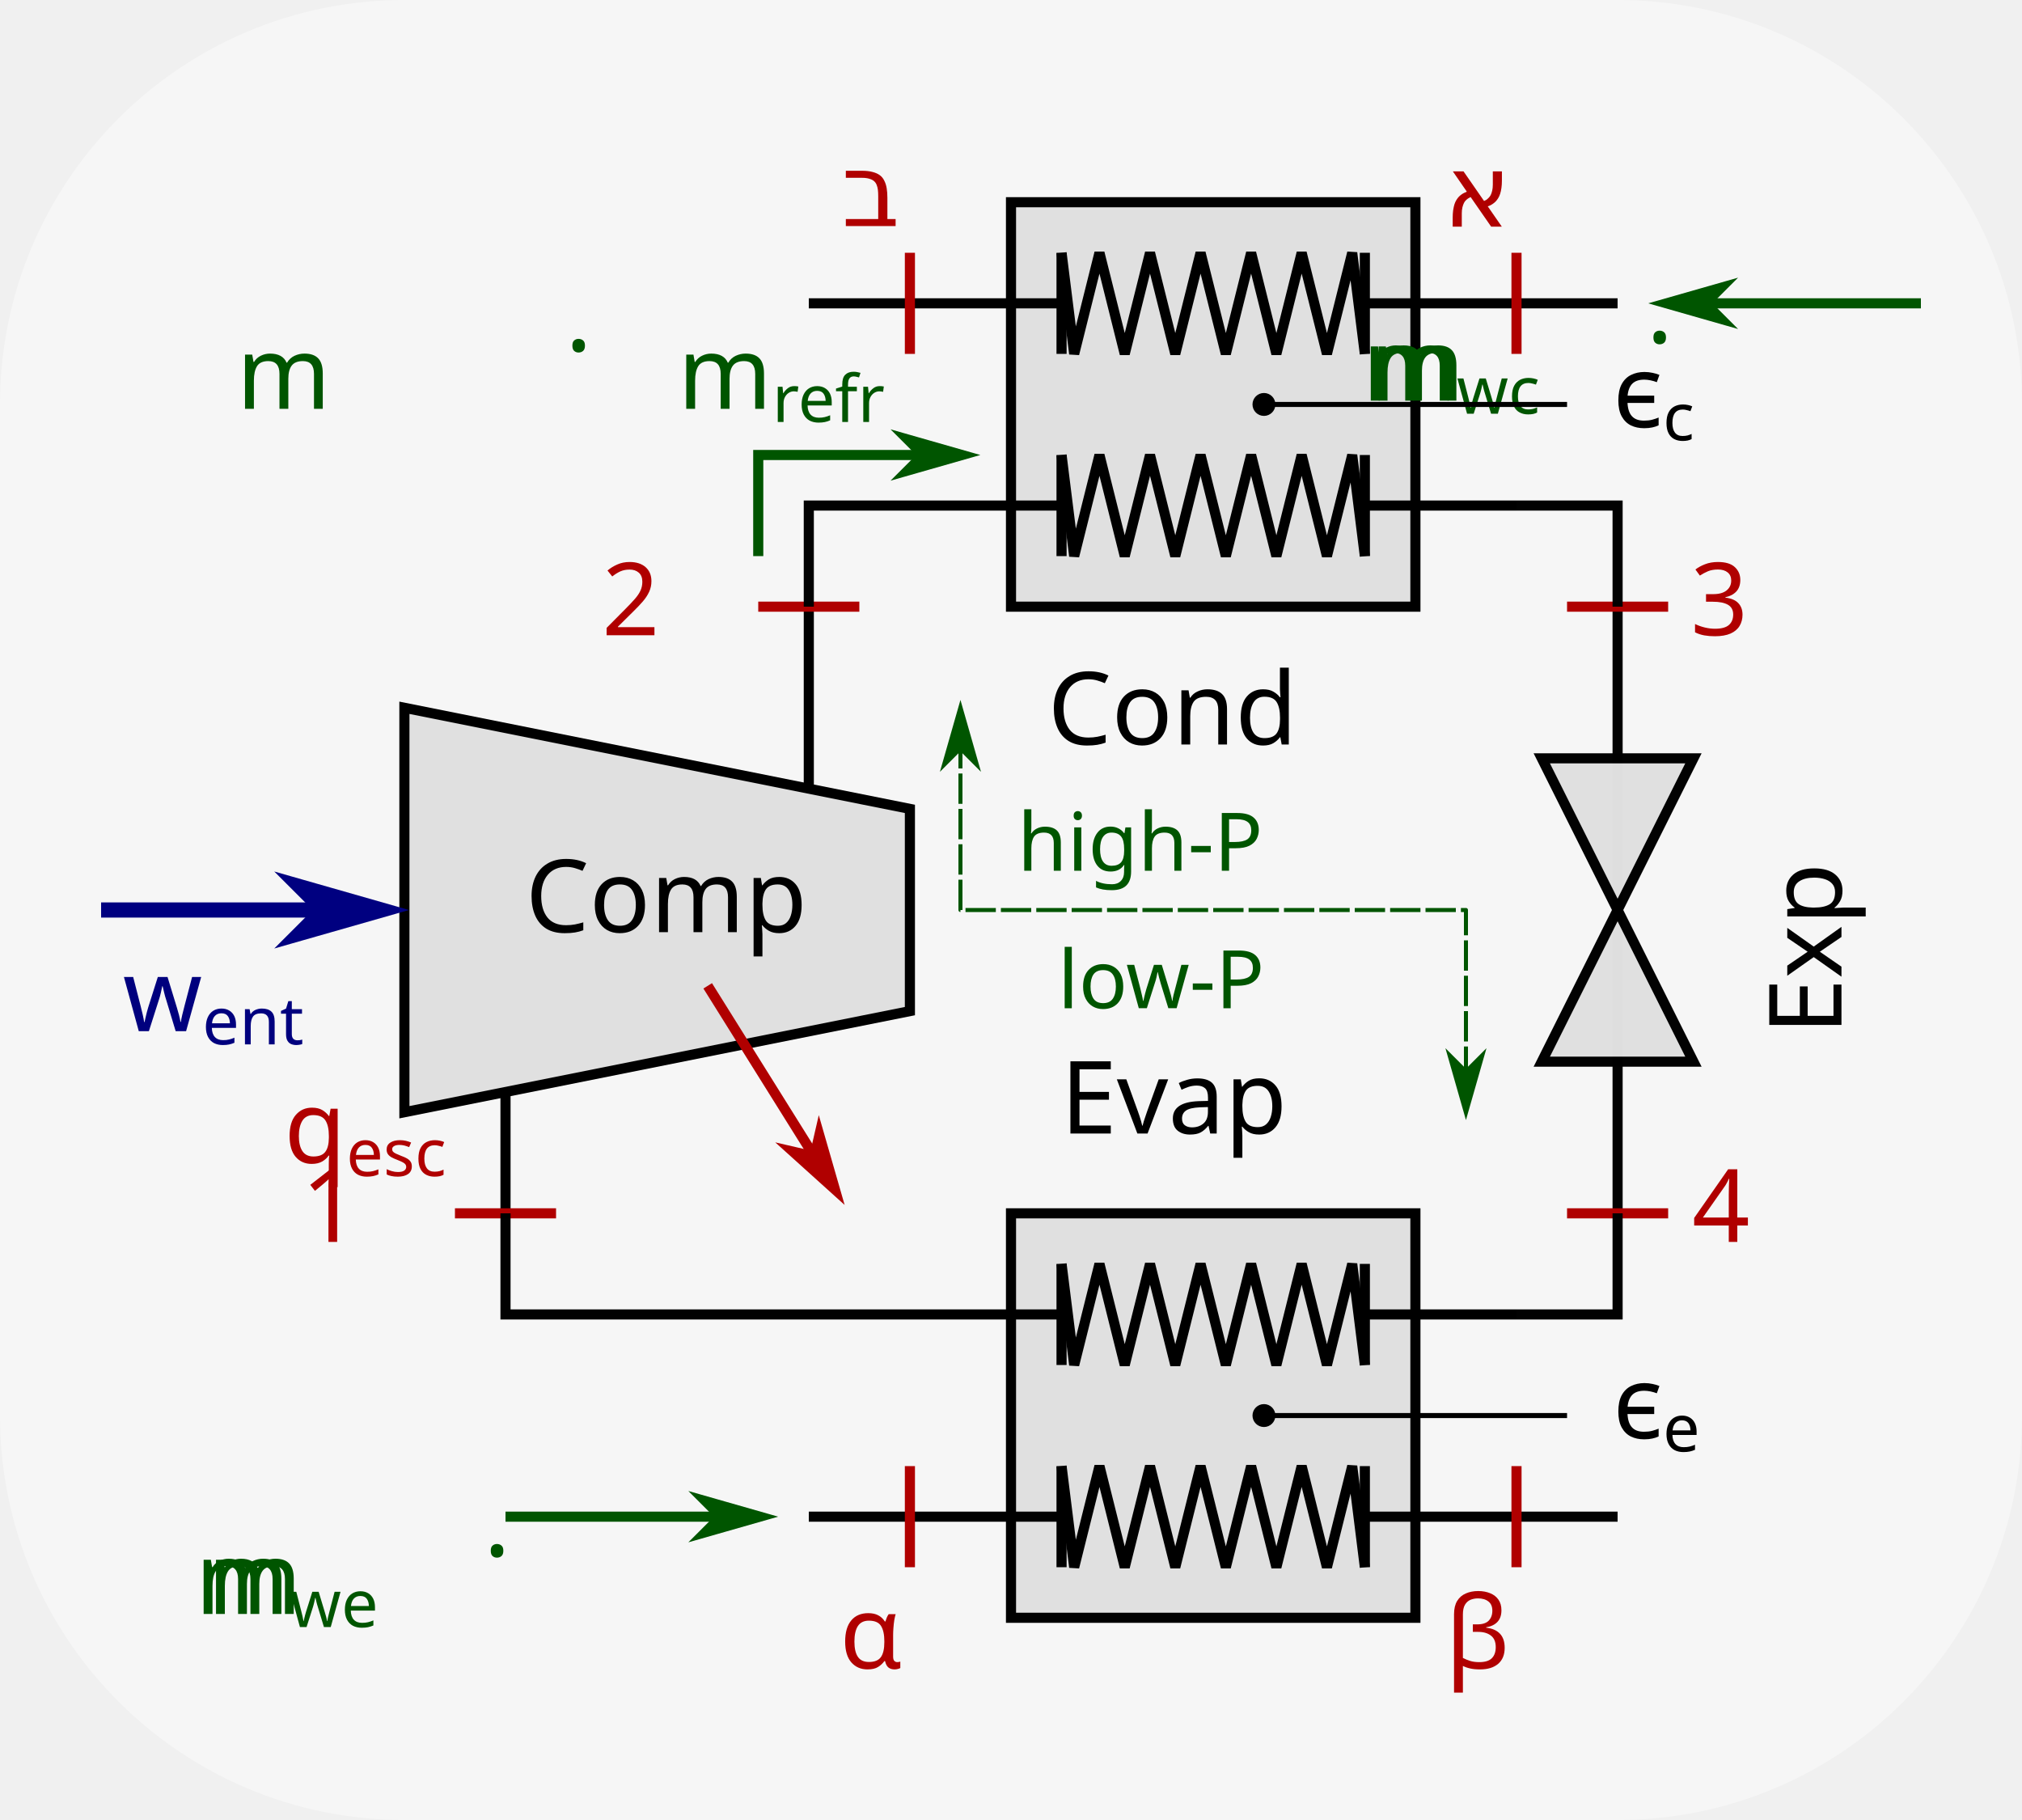
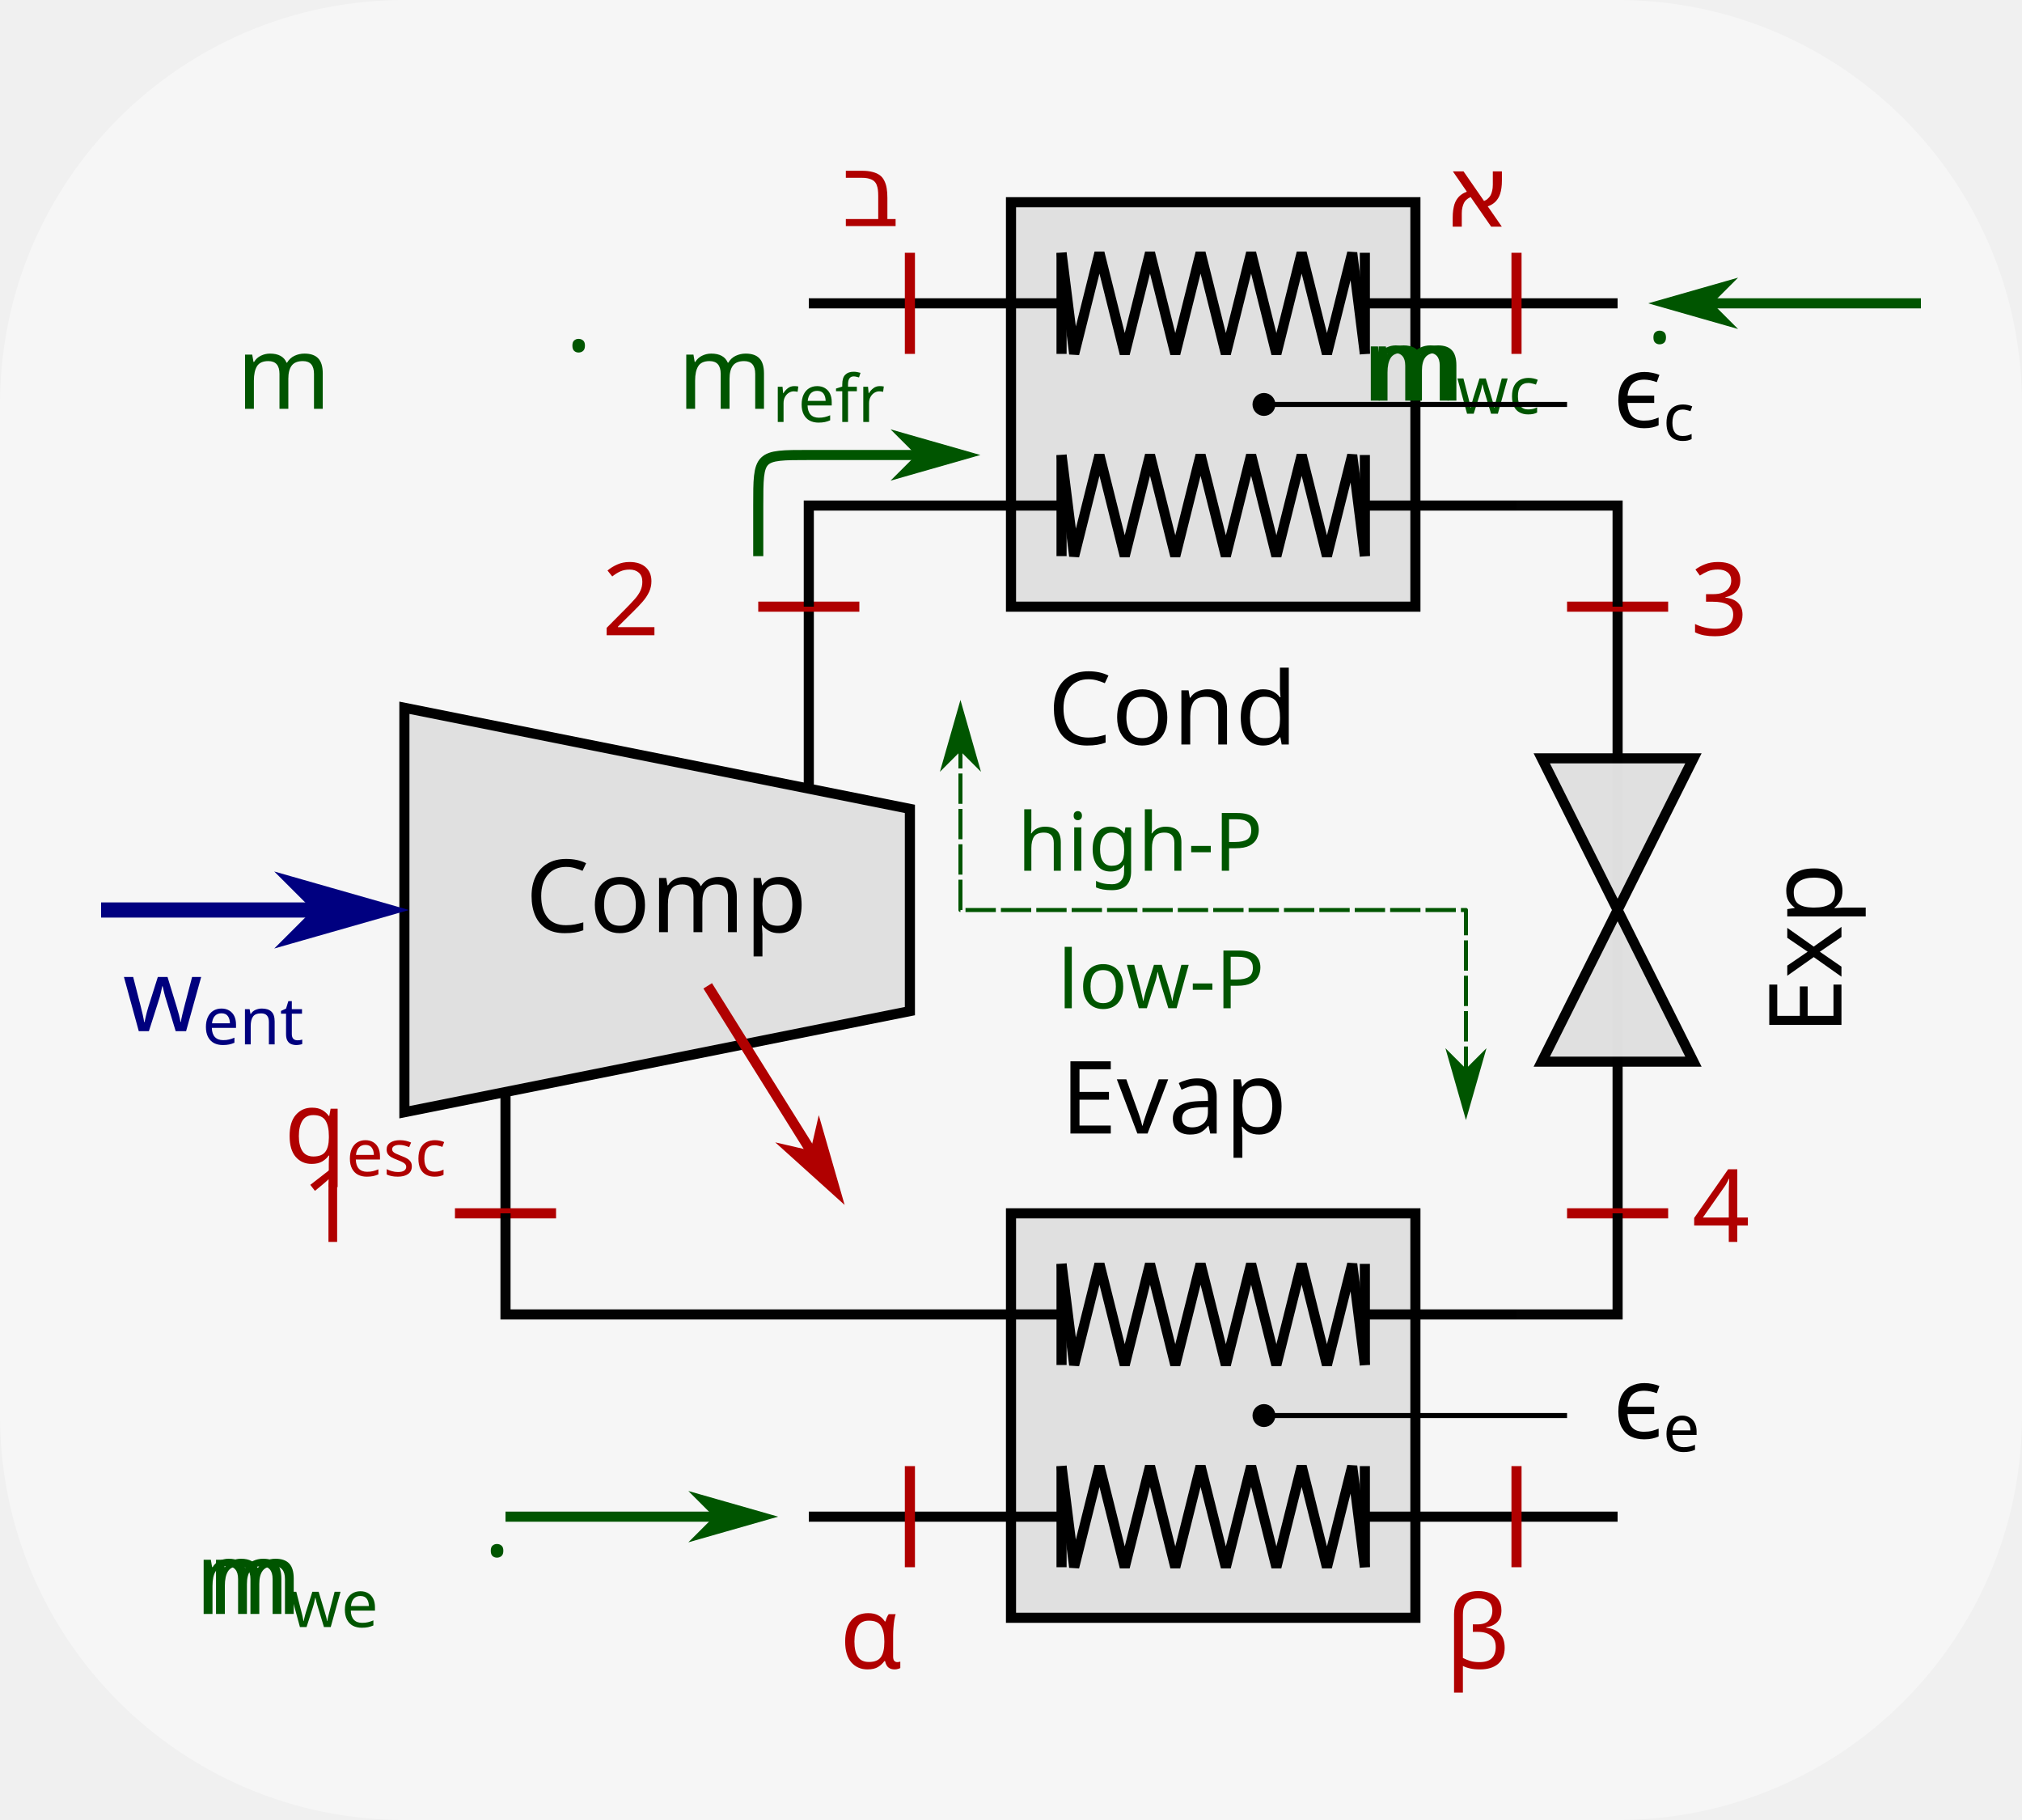
<svg xmlns="http://www.w3.org/2000/svg" width="400" height="360" viewBox="0 0 400 360" version="1.1" id="svg1097">
  <defs id="defs1091">
    <marker style="overflow:visible" id="marker1566" refX="0.0" refY="0.0" orient="auto">
      <path transform="scale(0.4) translate(7.4, 1)" style="fill-rule:evenodd;stroke:#000000;stroke-width:1pt;stroke-opacity:1;fill:#000000;fill-opacity:1" d="M -2.5,-1.0 C -2.5,1.76 -4.74,4.0 -7.5,4.0 C -10.26,4.0 -12.5,1.76 -12.5,-1.0 C -12.5,-3.76 -10.26,-6.0 -7.5,-6.0 C -4.74,-6.0 -2.5,-3.76 -2.5,-1.0 z " id="path1564" />
    </marker>
    <marker style="overflow:visible" id="DotM" refX="0.0" refY="0.0" orient="auto">
      <path transform="scale(0.4) translate(7.4, 1)" style="fill-rule:evenodd;stroke:#000000;stroke-width:1pt;stroke-opacity:1;fill:#000000;fill-opacity:1" d="M -2.5,-1.0 C -2.5,1.76 -4.74,4.0 -7.5,4.0 C -10.26,4.0 -12.5,1.76 -12.5,-1.0 C -12.5,-3.76 -10.26,-6.0 -7.5,-6.0 C -4.74,-6.0 -2.5,-3.76 -2.5,-1.0 z " id="path1264" />
    </marker>
    <marker orient="auto" refY="0" refX="0" id="Arrow1Mend4-8" style="overflow:visible">
      <path id="path6032-34" d="M 0,0 5,-5 -12.5,0 5,5 Z" style="fill:#b00000;fill-rule:evenodd;stroke:#b00000;stroke-width:1pt" transform="matrix(-0.4,0,0,-0.4,-4,0)" />
    </marker>
    <marker orient="auto" refY="0" refX="0" id="Arrow1MendG-2" style="overflow:visible">
      <path id="path5557-2" d="M 0,0 5,-5 -12.5,0 5,5 Z" style="fill:#000080;fill-rule:evenodd;stroke:#000080;stroke-width:1pt" transform="matrix(-0.4,0,0,-0.4,-4,0)" />
    </marker>
    <marker style="overflow:visible" id="marker28674-3-2" refX="0" refY="0" orient="auto">
      <path transform="matrix(-0.4,0,0,-0.4,-4,0)" style="fill:#b00000;fill-opacity:1;fill-rule:evenodd;stroke:#b00000;stroke-width:1pt;stroke-opacity:1" d="M 0,0 5,-5 -12.5,0 5,5 Z" id="path28672-6-2" />
    </marker>
    <marker style="overflow:visible" id="marker28674-3-0" refX="0" refY="0" orient="auto">
      <path transform="matrix(-0.4,0,0,-0.4,-4,0)" style="fill:#b00000;fill-opacity:1;fill-rule:evenodd;stroke:#b00000;stroke-width:1pt;stroke-opacity:1" d="M 0,0 5,-5 -12.5,0 5,5 Z" id="path28672-6-5" />
    </marker>
    <marker orient="auto" refY="0" refX="0" id="Arrow1Mend4-8-9" style="overflow:visible">
      <path id="path6032-34-2" d="M 0,0 5,-5 -12.5,0 5,5 Z" style="fill:#b00000;fill-rule:evenodd;stroke:#b00000;stroke-width:1pt" transform="matrix(-0.4,0,0,-0.4,-4,0)" />
    </marker>
    <marker orient="auto" refY="0" refX="0" id="Arrow1Mend-0" style="overflow:visible">
      <path id="path16774-8" d="M 0,0 5,-5 -12.5,0 5,5 Z" style="fill:#005500;fill-opacity:1;fill-rule:evenodd;stroke:#005500;stroke-width:1pt;stroke-opacity:1" transform="matrix(-0.4,0,0,-0.4,-4,0)" />
    </marker>
    <marker orient="auto" refY="0" refX="0" id="Arrow1Mend-0-3" style="overflow:visible">
      <path id="path16774-8-5" d="M 0,0 5,-5 -12.5,0 5,5 Z" style="fill:#005500;fill-opacity:1;fill-rule:evenodd;stroke:#005500;stroke-width:1pt;stroke-opacity:1" transform="matrix(-0.4,0,0,-0.4,-4,0)" />
    </marker>
    <marker style="overflow:visible" id="Arrow1Lstart" refX="0" refY="0" orient="auto">
      <path transform="matrix(0.8,0,0,0.8,10,0)" style="fill:#005500;fill-opacity:1;fill-rule:evenodd;stroke:#005500;stroke-width:1pt;stroke-opacity:1" d="M 0,0 5,-5 -12.5,0 5,5 Z" id="path927" />
    </marker>
    <marker style="overflow:visible" id="Arrow1Lend" refX="0" refY="0" orient="auto">
      <path transform="matrix(-0.8,0,0,-0.8,-10,0)" style="fill:#005500;fill-opacity:1;fill-rule:evenodd;stroke:#005500;stroke-width:1pt;stroke-opacity:1" d="M 0,0 5,-5 -12.5,0 5,5 Z" id="path930" />
    </marker>
    <marker orient="auto" refY="0" refX="0" id="marker9833" style="overflow:visible">
      <path id="path9831" d="M 0,0 5,-5 -12.5,0 5,5 Z" style="fill:#005500;fill-opacity:1;fill-rule:evenodd;stroke:#005500;stroke-width:1pt;stroke-opacity:1" transform="matrix(-0.4,0,0,-0.4,-4,0)" />
    </marker>
  </defs>
  <g id="layer2">
    <rect style="fill:#ffffff;fill-opacity:0.4;stroke:none;stroke-width:0.533;stop-color:#000000" id="rect996" width="400" height="360" x="0" y="0" ry="80" />
  </g>
  <g id="layer1" transform="translate(0,-378.25)">
    <path id="path15573-4" d="m 100,558.25 v 60" style="color:#000000;display:inline;overflow:visible;visibility:visible;fill:#e0e0e0;fill-opacity:1;fill-rule:nonzero;stroke:#000000;stroke-width:2;stroke-linecap:butt;stroke-linejoin:miter;stroke-miterlimit:4;stroke-dasharray:none;stroke-dashoffset:0;stroke-opacity:1;marker:none;enable-background:accumulate" />
    <path id="path15575-5" d="M 160,558.25 V 498.25" style="color:#000000;display:inline;overflow:visible;visibility:visible;fill:#e0e0e0;fill-opacity:1;fill-rule:nonzero;stroke:#000000;stroke-width:2;stroke-linecap:butt;stroke-linejoin:miter;stroke-miterlimit:4;stroke-dasharray:none;stroke-dashoffset:0;stroke-opacity:1;marker:none;enable-background:accumulate" />
    <path id="path15571-17" d="m 180,578.25 -100,20 v -80 l 100,20 z" style="color:#000000;display:inline;overflow:visible;visibility:visible;fill:#e0e0e0;fill-opacity:1;fill-rule:nonzero;stroke:#000000;stroke-width:2;stroke-linecap:butt;stroke-linejoin:miter;stroke-miterlimit:4;stroke-dasharray:none;stroke-dashoffset:0;stroke-opacity:1;marker:none;enable-background:accumulate" />
    <path id="path15577-5" d="M 20,558.25 H 75" style="color:#000000;display:inline;overflow:visible;visibility:visible;fill:#e0e0e0;fill-opacity:1;fill-rule:nonzero;stroke:#000080;stroke-width:3;stroke-linecap:butt;stroke-linejoin:miter;stroke-miterlimit:4;stroke-dasharray:none;stroke-dashoffset:0;stroke-opacity:1;marker:none;marker-end:url(#Arrow1MendG-2);enable-background:accumulate" />
    <text xml:space="preserve" x="30.19" y="584.117" id="text15583-7" style="line-height:0%;display:inline;fill:#00007e;fill-opacity:1;stroke:none" transform="translate(-5.89343,-1.882466)">
      <tspan id="tspan15581-1" x="30.19" y="584.117" style="font-style:normal;font-variant:normal;font-weight:normal;font-stretch:normal;font-size:20px;line-height:1.25;font-family:'SBL Greek';-inkscape-font-specification:'SBL Greek';fill:#00007e;fill-opacity:1;stroke:none">w<tspan style="font-size:65.001%;baseline-shift:sub;fill:#00007e;fill-opacity:1;stroke:none" id="tspan15579-6">ent</tspan>
      </tspan>
    </text>
    <text xml:space="preserve" style="font-style:normal;font-variant:normal;font-weight:normal;font-stretch:normal;line-height:0%;font-family:'SBL Greek';-inkscape-font-specification:'SBL Greek';text-align:start;letter-spacing:0px;word-spacing:0px;text-anchor:start;display:inline;fill:#000000;fill-opacity:1;stroke:none" x="103.936" y="562.635" id="text15589-9">
      <tspan id="tspan15587-8" x="103.936" y="562.635" style="font-size:20px;line-height:1.25">Comp</tspan>
    </text>
    <path id="path15601-7" d="M 170,498.25 H 150" style="color:#000000;display:inline;overflow:visible;visibility:visible;fill:#e0e0e0;fill-opacity:1;fill-rule:nonzero;stroke:#b00000;stroke-width:2;stroke-linecap:butt;stroke-linejoin:miter;stroke-miterlimit:4;stroke-dasharray:none;stroke-dashoffset:0;stroke-opacity:1;marker:none;enable-background:accumulate" />
    <text id="text15605-9" y="503.899" x="146.094" style="font-style:normal;font-variant:normal;font-weight:normal;font-stretch:normal;line-height:0%;font-family:'SBL Greek';-inkscape-font-specification:'SBL Greek';text-align:end;letter-spacing:0px;word-spacing:0px;text-anchor:end;display:inline;fill:#b00000;fill-opacity:1;stroke:none" xml:space="preserve">
      <tspan style="font-size:20px;line-height:1.25" y="503.899" x="146.094" id="tspan15603-86">2</tspan>
    </text>
    <path id="path15609-0-8" d="M 110,618.25 H 90" style="color:#000000;display:inline;overflow:visible;visibility:visible;fill:#e0e0e0;fill-opacity:1;fill-rule:nonzero;stroke:#b00000;stroke-width:2;stroke-linecap:butt;stroke-linejoin:miter;stroke-miterlimit:4;stroke-dasharray:none;stroke-dashoffset:0;stroke-opacity:1;marker:none;enable-background:accumulate" />
    <text id="text15613-3-4" y="623.899" x="86.641" style="font-style:normal;font-variant:normal;font-weight:normal;font-stretch:normal;line-height:0%;font-family:'SBL Greek';-inkscape-font-specification:'SBL Greek';text-align:end;letter-spacing:0px;word-spacing:0px;text-anchor:end;display:inline;fill:#b00000;fill-opacity:1;stroke:none" xml:space="preserve">
      <tspan style="font-size:20px;line-height:1.25" y="623.899" x="86.641" id="tspan15611-7-8">1</tspan>
    </text>
    <path id="path7101" d="m 320,618.25 v -120" style="color:#000000;display:inline;overflow:visible;visibility:visible;opacity:0.99;fill:#e0e0e0;fill-opacity:1;fill-rule:nonzero;stroke:#000000;stroke-width:2;stroke-linecap:butt;stroke-linejoin:miter;stroke-miterlimit:4;stroke-dasharray:none;stroke-dashoffset:0;stroke-opacity:1;marker:none;enable-background:accumulate" />
    <path id="path7105" d="m 335,588.25 -30,-60 h 30 l -30,60 z" style="color:#000000;display:inline;overflow:visible;visibility:visible;opacity:0.99;fill:#e0e0e0;fill-opacity:1;fill-rule:nonzero;stroke:#000000;stroke-width:2;stroke-linecap:butt;stroke-linejoin:miter;stroke-miterlimit:4;stroke-dasharray:none;stroke-dashoffset:0;stroke-opacity:1;marker:none;enable-background:accumulate" />
    <text xml:space="preserve" style="font-style:normal;font-variant:normal;font-weight:normal;font-stretch:normal;line-height:0%;font-family:'SBL Greek';-inkscape-font-specification:'SBL Greek';text-align:center;letter-spacing:0px;word-spacing:0px;text-anchor:middle;display:inline;opacity:0.99;fill:#000000;fill-opacity:1;stroke:none" x="-558.121" y="364.287" id="text7099-9" transform="rotate(-90)">
      <tspan x="-558.121" y="364.287" id="tspan7097-8" style="font-size:20px;line-height:1.25">Exp</tspan>
    </text>
    <path id="path15601-0" d="m 330,498.25 h -20" style="color:#000000;display:inline;overflow:visible;visibility:visible;fill:#e0e0e0;fill-opacity:1;fill-rule:nonzero;stroke:#b00000;stroke-width:2;stroke-linecap:butt;stroke-linejoin:miter;stroke-miterlimit:4;stroke-dasharray:none;stroke-dashoffset:0;stroke-opacity:1;marker:none;enable-background:accumulate" />
    <text id="text15605-4" y="503.899" x="334.414" style="font-style:normal;font-variant:normal;font-weight:normal;font-stretch:normal;line-height:0%;font-family:'SBL Greek';-inkscape-font-specification:'SBL Greek';text-align:end;letter-spacing:0px;word-spacing:0px;text-anchor:end;display:inline;fill:#b00000;fill-opacity:1;stroke:none" xml:space="preserve">
      <tspan style="font-size:20px;line-height:1.25;text-align:start;text-anchor:start" y="503.899" x="334.414" id="tspan15603-0">3</tspan>
    </text>
    <path id="path15601-0-3" d="m 330,618.25 h -20" style="color:#000000;display:inline;overflow:visible;visibility:visible;fill:#e0e0e0;fill-opacity:1;fill-rule:nonzero;stroke:#b00000;stroke-width:2;stroke-linecap:butt;stroke-linejoin:miter;stroke-miterlimit:4;stroke-dasharray:none;stroke-dashoffset:0;stroke-opacity:1;marker:none;enable-background:accumulate" />
    <text id="text15605-4-6" y="623.899" x="334.727" style="font-style:normal;font-variant:normal;font-weight:normal;font-stretch:normal;line-height:0%;font-family:'SBL Greek';-inkscape-font-specification:'SBL Greek';text-align:end;letter-spacing:0px;word-spacing:0px;text-anchor:end;display:inline;fill:#b00000;fill-opacity:1;stroke:none" xml:space="preserve">
      <tspan style="font-size:20px;line-height:1.25;text-align:start;text-anchor:start" y="623.899" x="334.727" id="tspan15603-0-7">4</tspan>
    </text>
    <path style="opacity:0.99;vector-effect:none;fill:none;fill-opacity:1;stroke:#000000;stroke-width:2;stroke-linecap:butt;stroke-linejoin:miter;stroke-miterlimit:4;stroke-dasharray:none;stroke-dashoffset:0;stroke-opacity:1;marker:none" d="m 160,498.25 v -20 h 20" id="path4767" />
    <path style="opacity:0.99;vector-effect:none;fill:none;fill-opacity:1;stroke:#000000;stroke-width:2;stroke-linecap:butt;stroke-linejoin:miter;stroke-miterlimit:4;stroke-dasharray:none;stroke-dashoffset:0;stroke-opacity:1;marker:none" d="m 300,478.25 h 20 v 20" id="path4769" />
    <path style="opacity:0.99;vector-effect:none;fill:none;fill-opacity:1;stroke:#000000;stroke-width:2;stroke-linecap:butt;stroke-linejoin:miter;stroke-miterlimit:4;stroke-dasharray:none;stroke-dashoffset:0;stroke-opacity:1;marker:none" d="m 320,618.25 v 20 h -20" id="path4771" />
    <path style="opacity:0.99;vector-effect:none;fill:none;fill-opacity:1;stroke:#000000;stroke-width:2;stroke-linecap:butt;stroke-linejoin:miter;stroke-miterlimit:4;stroke-dasharray:none;stroke-dashoffset:0;stroke-opacity:1;marker:none" d="m 180,638.25 h -80 v -20" id="path4773" />
    <path style="color:#000000;display:inline;overflow:visible;visibility:visible;fill:#e0e0e0;fill-opacity:1;fill-rule:nonzero;stroke:#b00000;stroke-width:2;stroke-linecap:butt;stroke-linejoin:miter;stroke-miterlimit:4;stroke-dasharray:none;stroke-dashoffset:0;stroke-opacity:1;marker:none;marker-end:url(#Arrow1Mend4-8-9);enable-background:accumulate" d="m 140,573.25 25,40" id="path15591-1" />
    <text id="text15597-3" y="608.272" x="140.298" style="font-style:normal;font-variant:normal;font-weight:normal;font-stretch:normal;font-size:12px;line-height:0%;font-family:'SBL Greek';-inkscape-font-specification:'SBL Greek';text-align:end;letter-spacing:0px;word-spacing:0px;text-anchor:end;display:inline;fill:#b00000;fill-opacity:1;stroke:none;stroke-width:1" xml:space="preserve" transform="scale(1.000004)">
      <tspan style="font-size:20px;line-height:1.25;stroke-width:1" y="608.272" x="140.298" id="tspan15595-3">q<tspan id="tspan15593-3" style="font-size:13px;baseline-shift:sub;fill:#b00000;fill-opacity:1;stroke-width:1">esc</tspan>
      </tspan>
    </text>
    <path style="color:#000000;display:inline;overflow:visible;visibility:visible;fill:#e0e0e0;fill-opacity:1;fill-rule:nonzero;stroke:#000000;stroke-width:2;stroke-linecap:butt;stroke-linejoin:miter;stroke-miterlimit:4;stroke-dasharray:none;stroke-dashoffset:0;stroke-opacity:1;marker:none;enable-background:accumulate" d="m 200,618.25 v 80 h 80 v -80 z" id="path7448" />
    <g style="display:inline" id="g7476" transform="matrix(0.9999987,0,0,1,140,258.2499)">
      <path transform="translate(0,280)" id="path7466" d="m 70,130 2.5,20 5,-20 5,20 5,-20 5,20 5,-20 5,20 5,-20 5,20 5,-20 5,20 5,-20 2.5,20" style="color:#000000;display:inline;overflow:visible;visibility:visible;fill:#e0e0e0;fill-opacity:1;fill-rule:nonzero;stroke:#000000;stroke-width:2;stroke-linecap:butt;stroke-linejoin:miter;stroke-miterlimit:4;stroke-dasharray:none;stroke-dashoffset:0;stroke-opacity:1;marker:none;enable-background:accumulate" />
      <path transform="translate(0,280)" id="path7468" d="M 70,150 V 130" style="color:#000000;display:inline;overflow:visible;visibility:visible;fill:#e0e0e0;fill-opacity:1;fill-rule:nonzero;stroke:#000000;stroke-width:2;stroke-linecap:butt;stroke-linejoin:miter;stroke-miterlimit:4;stroke-dasharray:none;stroke-dashoffset:0;stroke-opacity:1;marker:none;enable-background:accumulate" />
      <path transform="translate(0,280)" id="path7470" d="M 130,150 V 130" style="color:#000000;display:inline;overflow:visible;visibility:visible;fill:#e0e0e0;fill-opacity:1;fill-rule:nonzero;stroke:#000000;stroke-width:2;stroke-linecap:butt;stroke-linejoin:miter;stroke-miterlimit:4;stroke-dasharray:none;stroke-dashoffset:0;stroke-opacity:1;marker:none;enable-background:accumulate" />
      <path transform="translate(0,280)" id="path7472" d="M 60,140 H 70" style="color:#000000;display:inline;overflow:visible;visibility:visible;fill:#e0e0e0;fill-opacity:1;fill-rule:nonzero;stroke:#000000;stroke-width:2;stroke-linecap:butt;stroke-linejoin:miter;stroke-miterlimit:4;stroke-dasharray:none;stroke-dashoffset:0;stroke-opacity:1;marker:none;enable-background:accumulate" />
      <path transform="translate(0,280)" id="path7474" d="m 130,140 h 10" style="color:#000000;display:inline;overflow:visible;visibility:visible;fill:#e0e0e0;fill-opacity:1;fill-rule:nonzero;stroke:#000000;stroke-width:2;stroke-linecap:butt;stroke-linejoin:miter;stroke-miterlimit:4;stroke-dasharray:none;stroke-dashoffset:0;stroke-opacity:1;marker:none;enable-background:accumulate" />
    </g>
    <g style="display:inline" transform="matrix(0.9999987,0,0,1,140,218.2499)" id="g7488">
      <path transform="translate(0,280)" id="path7478" d="m 70,130 2.5,20 5,-20 5,20 5,-20 5,20 5,-20 5,20 5,-20 5,20 5,-20 5,20 5,-20 2.5,20" style="color:#000000;display:inline;overflow:visible;visibility:visible;fill:#e0e0e0;fill-opacity:1;fill-rule:nonzero;stroke:#000000;stroke-width:2;stroke-linecap:butt;stroke-linejoin:miter;stroke-miterlimit:4;stroke-dasharray:none;stroke-dashoffset:0;stroke-opacity:1;marker:none;enable-background:accumulate" />
      <path transform="translate(0,280)" id="path7480" d="M 70,150 V 130" style="color:#000000;display:inline;overflow:visible;visibility:visible;fill:#e0e0e0;fill-opacity:1;fill-rule:nonzero;stroke:#000000;stroke-width:2;stroke-linecap:butt;stroke-linejoin:miter;stroke-miterlimit:4;stroke-dasharray:none;stroke-dashoffset:0;stroke-opacity:1;marker:none;enable-background:accumulate" />
      <path transform="translate(0,280)" id="path7482" d="M 130,150 V 130" style="color:#000000;display:inline;overflow:visible;visibility:visible;fill:#e0e0e0;fill-opacity:1;fill-rule:nonzero;stroke:#000000;stroke-width:2;stroke-linecap:butt;stroke-linejoin:miter;stroke-miterlimit:4;stroke-dasharray:none;stroke-dashoffset:0;stroke-opacity:1;marker:none;enable-background:accumulate" />
      <path transform="translate(0,280)" id="path7484" d="M 60,140 H 70" style="color:#000000;display:inline;overflow:visible;visibility:visible;fill:#e0e0e0;fill-opacity:1;fill-rule:nonzero;stroke:#000000;stroke-width:2;stroke-linecap:butt;stroke-linejoin:miter;stroke-miterlimit:4;stroke-dasharray:none;stroke-dashoffset:0;stroke-opacity:1;marker:none;enable-background:accumulate" />
      <path transform="translate(0,280)" id="path7486" d="m 130,140 h 10" style="color:#000000;display:inline;overflow:visible;visibility:visible;fill:#e0e0e0;fill-opacity:1;fill-rule:nonzero;stroke:#000000;stroke-width:2;stroke-linecap:butt;stroke-linejoin:miter;stroke-miterlimit:4;stroke-dasharray:none;stroke-dashoffset:0;stroke-opacity:1;marker:none;enable-background:accumulate" />
    </g>
    <path style="color:#000000;display:inline;overflow:visible;visibility:visible;fill:#e0e0e0;fill-opacity:1;fill-rule:nonzero;stroke:#000000;stroke-width:2;stroke-linecap:butt;stroke-linejoin:miter;stroke-miterlimit:4;stroke-dasharray:none;stroke-dashoffset:0;stroke-opacity:1;marker:none;enable-background:accumulate" d="m 180,638.25 h 20" id="path7450" />
    <path style="color:#000000;display:inline;overflow:visible;visibility:visible;fill:#e0e0e0;fill-opacity:1;fill-rule:nonzero;stroke:#000000;stroke-width:2;stroke-linecap:butt;stroke-linejoin:miter;stroke-miterlimit:4;stroke-dasharray:none;stroke-dashoffset:0;stroke-opacity:1;marker:none;enable-background:accumulate" d="M 280,638.25 H 300" id="path7452" />
    <path style="opacity:0.99;vector-effect:none;fill:none;fill-opacity:1;stroke:#000000;stroke-width:2;stroke-linecap:butt;stroke-linejoin:miter;stroke-miterlimit:4;stroke-dasharray:none;stroke-dashoffset:0;stroke-opacity:1;marker:none" d="m 160,678.25 h 20" id="path5121" />
    <path style="color:#000000;display:inline;overflow:visible;visibility:visible;fill:#e0e0e0;fill-opacity:1;fill-rule:nonzero;stroke:#000000;stroke-width:2;stroke-linecap:butt;stroke-linejoin:miter;stroke-miterlimit:4;stroke-dasharray:none;stroke-dashoffset:0;stroke-opacity:1;marker:none;enable-background:accumulate" d="m 180,678.25 h 20" id="path7458" />
    <path style="opacity:0.99;vector-effect:none;fill:none;fill-opacity:1;stroke:#000000;stroke-width:2;stroke-linecap:butt;stroke-linejoin:miter;stroke-miterlimit:4;stroke-dasharray:none;stroke-dashoffset:0;stroke-opacity:1;marker:none" d="m 300,678.25 h 20" id="path5123" />
    <path style="color:#000000;display:inline;overflow:visible;visibility:visible;fill:#e0e0e0;fill-opacity:1;fill-rule:nonzero;stroke:#000000;stroke-width:2;stroke-linecap:butt;stroke-linejoin:miter;stroke-miterlimit:4;stroke-dasharray:none;stroke-dashoffset:0;stroke-opacity:1;marker:none;enable-background:accumulate" d="M 280,678.25 H 300" id="path7460" />
    <text id="text7430" y="602.464" x="240.017" style="font-style:normal;font-variant:normal;font-weight:normal;font-stretch:normal;line-height:0%;font-family:'SBL Greek';-inkscape-font-specification:'SBL Greek';text-align:center;letter-spacing:0px;word-spacing:0px;text-anchor:middle;display:inline;fill:#000000;fill-opacity:1;stroke:none" xml:space="preserve">
      <tspan style="font-size:20px;line-height:1.25" y="602.464" x="240.017" id="tspan7428">Evap</tspan>
    </text>
    <path id="path7109-2-6-6-096-9-9" d="m 300,688.25 v -20" style="color:#000000;display:inline;overflow:visible;visibility:visible;fill:#e0e0e0;fill-opacity:1;fill-rule:nonzero;stroke:#b00000;stroke-width:2;stroke-linecap:butt;stroke-linejoin:miter;stroke-miterlimit:4;stroke-dasharray:none;stroke-dashoffset:0;stroke-opacity:1;marker:none;enable-background:accumulate" />
    <path id="path7109-2-6-6-096-9-9-0" d="m 180,688.25 v -20" style="color:#000000;display:inline;overflow:visible;visibility:visible;fill:#e0e0e0;fill-opacity:1;fill-rule:nonzero;stroke:#b00000;stroke-width:2;stroke-linecap:butt;stroke-linejoin:miter;stroke-miterlimit:4;stroke-dasharray:none;stroke-dashoffset:0;stroke-opacity:1;marker:none;enable-background:accumulate" />
    <text id="text7113-6-1-1-38-75-3" y="708.26" x="300.051" style="font-style:normal;font-variant:normal;font-weight:normal;font-stretch:normal;line-height:0%;font-family:'SBL Greek';-inkscape-font-specification:'SBL Greek';text-align:end;letter-spacing:0px;word-spacing:0px;text-anchor:end;display:inline;fill:#b00000;fill-opacity:1;stroke:none" xml:space="preserve">
      <tspan style="font-size:20px;line-height:1.25;text-align:center;text-anchor:middle" y="708.26" x="300.051" id="tspan7111-6-8-2-561-3-2">β</tspan>
    </text>
    <text id="text7113-6-1-1-38-75-3-2" y="708.26" x="180.051" style="font-style:normal;font-variant:normal;font-weight:normal;font-stretch:normal;line-height:0%;font-family:'SBL Greek';-inkscape-font-specification:'SBL Greek';text-align:end;letter-spacing:0px;word-spacing:0px;text-anchor:end;display:inline;fill:#b00000;fill-opacity:1;stroke:none" xml:space="preserve">
      <tspan style="font-size:20px;line-height:1.25;text-align:center;text-anchor:middle" y="708.26" x="180.051" id="tspan7111-6-8-2-561-3-2-3">α</tspan>
    </text>
    <path style="color:#000000;display:inline;overflow:visible;visibility:visible;fill:#005500;fill-opacity:1;fill-rule:nonzero;stroke:#005500;stroke-width:2;stroke-linecap:butt;stroke-linejoin:miter;stroke-miterlimit:4;stroke-dasharray:none;stroke-dashoffset:0;stroke-opacity:1;marker:none;marker-end:url(#Arrow1Mend-0);enable-background:accumulate" d="m 100,678.25 h 50" id="path15591-3-7" />
    <g id="g5429" transform="translate(-18.046,10)" style="fill:#005500">
      <text transform="scale(1.000004)" xml:space="preserve" style="font-style:normal;font-variant:normal;font-weight:normal;font-stretch:normal;font-size:12px;line-height:0%;font-family:'SBL Greek';-inkscape-font-specification:'SBL Greek';text-align:end;letter-spacing:0px;word-spacing:0px;text-anchor:end;display:inline;fill:#005500;fill-opacity:1;stroke:none;stroke-width:1" x="146.416" y="687.491" id="text15597-8-6">
        <tspan id="tspan15595-5-3" x="146.416" y="687.491" style="font-size:20px;line-height:1.25;fill:#005500;fill-opacity:1;stroke-width:1">m<tspan id="tspan5351" style="font-size:65%;baseline-shift:sub;fill:#005500" />
        </tspan>
      </text>
      <text transform="scale(1.000004)" xml:space="preserve" style="font-style:normal;font-variant:normal;font-weight:normal;font-stretch:normal;font-size:12px;line-height:0%;font-family:'SBL Greek';-inkscape-font-specification:'SBL Greek';text-align:end;letter-spacing:0px;word-spacing:0px;text-anchor:end;display:inline;fill:#005500;fill-opacity:1;stroke:none;stroke-width:1" x="140.898" y="676.077" id="text15597-8-6-7">
        <tspan id="tspan15595-5-3-4" x="140.898" y="676.077" style="font-size:20px;line-height:1.25;fill:#005500;fill-opacity:1;stroke-width:1">.</tspan>
      </text>
      <text id="text15597-8-6-9" y="687.491" x="161.523" style="font-style:normal;font-variant:normal;font-weight:normal;font-stretch:normal;font-size:12px;line-height:0%;font-family:'SBL Greek';-inkscape-font-specification:'SBL Greek';text-align:end;letter-spacing:0px;word-spacing:0px;text-anchor:end;display:inline;fill:#005500;fill-opacity:1;stroke:none;stroke-width:1" xml:space="preserve" transform="scale(1.000004)">
        <tspan style="font-size:20px;line-height:1.25;fill:#005500;fill-opacity:1;stroke-width:1" y="687.491" x="161.523" id="tspan15595-5-3-8">m<tspan id="tspan5414" style="font-size:65%;baseline-shift:sub;fill:#005500">we</tspan>
        </tspan>
      </text>
    </g>
    <path style="color:#000000;display:inline;overflow:visible;visibility:visible;fill:#e0e0e0;fill-opacity:1;fill-rule:nonzero;stroke:#000000;stroke-width:2;stroke-linecap:butt;stroke-linejoin:miter;stroke-miterlimit:4;stroke-dasharray:none;stroke-dashoffset:0;stroke-opacity:1;marker:none;enable-background:accumulate" d="m 200,418.25 v 80 h 80 v -80 z" id="path7448-4" />
    <g style="display:inline" id="g7476-4" transform="matrix(0.9999987,0,0,1,140,58.24988)">
      <path transform="translate(0,280)" id="path7466-3" d="m 70,130 2.5,20 5,-20 5,20 5,-20 5,20 5,-20 5,20 5,-20 5,20 5,-20 5,20 5,-20 2.5,20" style="color:#000000;display:inline;overflow:visible;visibility:visible;fill:#e0e0e0;fill-opacity:1;fill-rule:nonzero;stroke:#000000;stroke-width:2;stroke-linecap:butt;stroke-linejoin:miter;stroke-miterlimit:4;stroke-dasharray:none;stroke-dashoffset:0;stroke-opacity:1;marker:none;enable-background:accumulate" />
      <path transform="translate(0,280)" id="path7468-9" d="M 70,150 V 130" style="color:#000000;display:inline;overflow:visible;visibility:visible;fill:#e0e0e0;fill-opacity:1;fill-rule:nonzero;stroke:#000000;stroke-width:2;stroke-linecap:butt;stroke-linejoin:miter;stroke-miterlimit:4;stroke-dasharray:none;stroke-dashoffset:0;stroke-opacity:1;marker:none;enable-background:accumulate" />
      <path transform="translate(0,280)" id="path7470-7" d="M 130,150 V 130" style="color:#000000;display:inline;overflow:visible;visibility:visible;fill:#e0e0e0;fill-opacity:1;fill-rule:nonzero;stroke:#000000;stroke-width:2;stroke-linecap:butt;stroke-linejoin:miter;stroke-miterlimit:4;stroke-dasharray:none;stroke-dashoffset:0;stroke-opacity:1;marker:none;enable-background:accumulate" />
      <path transform="translate(0,280)" id="path7472-2" d="M 60,140 H 70" style="color:#000000;display:inline;overflow:visible;visibility:visible;fill:#e0e0e0;fill-opacity:1;fill-rule:nonzero;stroke:#000000;stroke-width:2;stroke-linecap:butt;stroke-linejoin:miter;stroke-miterlimit:4;stroke-dasharray:none;stroke-dashoffset:0;stroke-opacity:1;marker:none;enable-background:accumulate" />
      <path transform="translate(0,280)" id="path7474-5" d="m 130,140 h 10" style="color:#000000;display:inline;overflow:visible;visibility:visible;fill:#e0e0e0;fill-opacity:1;fill-rule:nonzero;stroke:#000000;stroke-width:2;stroke-linecap:butt;stroke-linejoin:miter;stroke-miterlimit:4;stroke-dasharray:none;stroke-dashoffset:0;stroke-opacity:1;marker:none;enable-background:accumulate" />
    </g>
    <g style="display:inline" transform="matrix(0.9999987,0,0,1,140,18.24988)" id="g7488-8">
      <path transform="translate(0,280)" id="path7478-9" d="m 70,130 2.5,20 5,-20 5,20 5,-20 5,20 5,-20 5,20 5,-20 5,20 5,-20 5,20 5,-20 2.5,20" style="color:#000000;display:inline;overflow:visible;visibility:visible;fill:#e0e0e0;fill-opacity:1;fill-rule:nonzero;stroke:#000000;stroke-width:2;stroke-linecap:butt;stroke-linejoin:miter;stroke-miterlimit:4;stroke-dasharray:none;stroke-dashoffset:0;stroke-opacity:1;marker:none;enable-background:accumulate" />
      <path transform="translate(0,280)" id="path7480-0" d="M 70,150 V 130" style="color:#000000;display:inline;overflow:visible;visibility:visible;fill:#e0e0e0;fill-opacity:1;fill-rule:nonzero;stroke:#000000;stroke-width:2;stroke-linecap:butt;stroke-linejoin:miter;stroke-miterlimit:4;stroke-dasharray:none;stroke-dashoffset:0;stroke-opacity:1;marker:none;enable-background:accumulate" />
      <path transform="translate(0,280)" id="path7482-2" d="M 130,150 V 130" style="color:#000000;display:inline;overflow:visible;visibility:visible;fill:#e0e0e0;fill-opacity:1;fill-rule:nonzero;stroke:#000000;stroke-width:2;stroke-linecap:butt;stroke-linejoin:miter;stroke-miterlimit:4;stroke-dasharray:none;stroke-dashoffset:0;stroke-opacity:1;marker:none;enable-background:accumulate" />
      <path transform="translate(0,280)" id="path7484-4" d="M 60,140 H 70" style="color:#000000;display:inline;overflow:visible;visibility:visible;fill:#e0e0e0;fill-opacity:1;fill-rule:nonzero;stroke:#000000;stroke-width:2;stroke-linecap:butt;stroke-linejoin:miter;stroke-miterlimit:4;stroke-dasharray:none;stroke-dashoffset:0;stroke-opacity:1;marker:none;enable-background:accumulate" />
      <path transform="translate(0,280)" id="path7486-7" d="m 130,140 h 10" style="color:#000000;display:inline;overflow:visible;visibility:visible;fill:#e0e0e0;fill-opacity:1;fill-rule:nonzero;stroke:#000000;stroke-width:2;stroke-linecap:butt;stroke-linejoin:miter;stroke-miterlimit:4;stroke-dasharray:none;stroke-dashoffset:0;stroke-opacity:1;marker:none;enable-background:accumulate" />
    </g>
    <path style="opacity:0.99;vector-effect:none;fill:none;fill-opacity:1;stroke:#000000;stroke-width:2;stroke-linecap:butt;stroke-linejoin:miter;stroke-miterlimit:4;stroke-dasharray:none;stroke-dashoffset:0;stroke-opacity:1;marker:none" d="m 160,438.25 h 20" id="path8683" />
    <path style="color:#000000;display:inline;overflow:visible;visibility:visible;fill:#e0e0e0;fill-opacity:1;fill-rule:nonzero;stroke:#000000;stroke-width:2;stroke-linecap:butt;stroke-linejoin:miter;stroke-miterlimit:4;stroke-dasharray:none;stroke-dashoffset:0;stroke-opacity:1;marker:none;enable-background:accumulate" d="m 180,438.25 h 20" id="path7450-6" />
    <path style="opacity:0.99;vector-effect:none;fill:none;fill-opacity:1;stroke:#000000;stroke-width:2;stroke-linecap:butt;stroke-linejoin:miter;stroke-miterlimit:4;stroke-dasharray:none;stroke-dashoffset:0;stroke-opacity:1;marker:none" d="M 320,438.25 H 300" id="path8685" />
    <path style="color:#000000;display:inline;overflow:visible;visibility:visible;fill:#e0e0e0;fill-opacity:1;fill-rule:nonzero;stroke:#000000;stroke-width:2;stroke-linecap:butt;stroke-linejoin:miter;stroke-miterlimit:4;stroke-dasharray:none;stroke-dashoffset:0;stroke-opacity:1;marker:none;enable-background:accumulate" d="M 280,438.25 H 300" id="path7452-5" />
    <path style="color:#000000;display:inline;overflow:visible;visibility:visible;fill:#e0e0e0;fill-opacity:1;fill-rule:nonzero;stroke:#000000;stroke-width:2;stroke-linecap:butt;stroke-linejoin:miter;stroke-miterlimit:4;stroke-dasharray:none;stroke-dashoffset:0;stroke-opacity:1;marker:none;enable-background:accumulate" d="m 180,478.25 h 20" id="path7458-7" />
    <path style="color:#000000;display:inline;overflow:visible;visibility:visible;fill:#e0e0e0;fill-opacity:1;fill-rule:nonzero;stroke:#000000;stroke-width:2;stroke-linecap:butt;stroke-linejoin:miter;stroke-miterlimit:4;stroke-dasharray:none;stroke-dashoffset:0;stroke-opacity:1;marker:none;enable-background:accumulate" d="M 280,478.25 H 300" id="path7460-1" />
    <path id="path7109-2-6-6-096-9-3" d="m 300,448.25 v -20" style="color:#000000;display:inline;overflow:visible;visibility:visible;fill:#e0e0e0;fill-opacity:1;fill-rule:nonzero;stroke:#b00000;stroke-width:2;stroke-linecap:butt;stroke-linejoin:miter;stroke-miterlimit:4;stroke-dasharray:none;stroke-dashoffset:0;stroke-opacity:1;marker:none;enable-background:accumulate" />
    <text id="text7113-6-1-1-38-75-80" y="423.084" x="300.051" style="font-style:normal;font-variant:normal;font-weight:normal;font-stretch:normal;line-height:0%;font-family:'SBL Greek';-inkscape-font-specification:'SBL Greek';text-align:end;letter-spacing:0px;word-spacing:0px;text-anchor:end;display:inline;fill:#b00000;fill-opacity:1;stroke:none" xml:space="preserve">
      <tspan style="font-style:normal;font-variant:normal;font-weight:normal;font-stretch:normal;font-size:20px;line-height:1.25;font-family:'SBL BibLit';-inkscape-font-specification:'SBL BibLit';text-align:center;text-anchor:middle" y="423.084" x="300.051" id="tspan7111-6-8-2-561-3-97">א</tspan>
    </text>
    <text id="text7430-3" y="525.516" x="239.763" style="font-style:normal;font-variant:normal;font-weight:normal;font-stretch:normal;line-height:0%;font-family:'SBL Greek';-inkscape-font-specification:'SBL Greek';text-align:center;letter-spacing:0px;word-spacing:0px;text-anchor:middle;display:inline;fill:#000000;fill-opacity:1;stroke:none" xml:space="preserve">
      <tspan style="font-size:20px;line-height:1.25" y="525.516" x="239.763" id="tspan7428-7">Cond</tspan>
    </text>
    <path id="path7109-2-6-6-096-9-3-0" d="m 180,448.25 v -20" style="color:#000000;display:inline;overflow:visible;visibility:visible;fill:#e0e0e0;fill-opacity:1;fill-rule:nonzero;stroke:#b00000;stroke-width:2;stroke-linecap:butt;stroke-linejoin:miter;stroke-miterlimit:4;stroke-dasharray:none;stroke-dashoffset:0;stroke-opacity:1;marker:none;enable-background:accumulate" />
    <text id="text7113-6-1-1-38-75-80-8" y="422.967" x="180.051" style="font-style:normal;font-variant:normal;font-weight:normal;font-stretch:normal;line-height:0%;font-family:'SBL Greek';-inkscape-font-specification:'SBL Greek';text-align:end;letter-spacing:0px;word-spacing:0px;text-anchor:end;display:inline;fill:#b00000;fill-opacity:1;stroke:none" xml:space="preserve">
      <tspan style="font-style:normal;font-variant:normal;font-weight:normal;font-stretch:normal;font-size:20px;line-height:1.25;font-family:'SBL BibLit';-inkscape-font-specification:'SBL BibLit';text-align:center;text-anchor:middle" y="422.967" x="180.051" id="tspan7111-6-8-2-561-3-97-7">ב</tspan>
    </text>
    <path style="color:#000000;display:inline;overflow:visible;visibility:visible;fill:#005500;fill-opacity:1;fill-rule:nonzero;stroke:#005500;stroke-width:2;stroke-linecap:butt;stroke-linejoin:miter;stroke-miterlimit:4;stroke-dasharray:none;stroke-dashoffset:0;stroke-opacity:1;marker:none;marker-end:url(#Arrow1Mend-0-3);enable-background:accumulate" d="M 380,438.25 H 330" id="path15591-3-7-0" />
    <g id="g5429-8" transform="translate(211.954,-230)" style="fill:#005500">
      <text transform="scale(1.000004)" xml:space="preserve" style="font-style:normal;font-variant:normal;font-weight:normal;font-stretch:normal;font-size:12px;line-height:0%;font-family:'SBL Greek';-inkscape-font-specification:'SBL Greek';text-align:end;letter-spacing:0px;word-spacing:0px;text-anchor:end;display:inline;fill:#005500;fill-opacity:1;stroke:none;stroke-width:1" x="146.416" y="687.491" id="text15597-8-6-0">
        <tspan id="tspan15595-5-3-41" x="146.416" y="687.491" style="font-size:20px;line-height:1.25;fill:#005500;fill-opacity:1;stroke-width:1">m<tspan id="tspan5351-1" style="font-size:65%;baseline-shift:sub;fill:#005500" />
        </tspan>
      </text>
      <text transform="scale(1.000004)" xml:space="preserve" style="font-style:normal;font-variant:normal;font-weight:normal;font-stretch:normal;font-size:12px;line-height:0%;font-family:'SBL Greek';-inkscape-font-specification:'SBL Greek';text-align:end;letter-spacing:0px;word-spacing:0px;text-anchor:end;display:inline;fill:#005500;fill-opacity:1;stroke:none;stroke-width:1" x="140.898" y="676.077" id="text15597-8-6-7-3">
        <tspan id="tspan15595-5-3-4-5" x="140.898" y="676.077" style="font-size:20px;line-height:1.25;fill:#005500;fill-opacity:1;stroke-width:1">.</tspan>
      </text>
      <text id="text15597-8-6-9-9" y="687.491" x="161.32" style="font-style:normal;font-variant:normal;font-weight:normal;font-stretch:normal;font-size:12px;line-height:0%;font-family:'SBL Greek';-inkscape-font-specification:'SBL Greek';text-align:end;letter-spacing:0px;word-spacing:0px;text-anchor:end;display:inline;fill:#005500;fill-opacity:1;stroke:none;stroke-width:1" xml:space="preserve" transform="scale(1.000004)">
        <tspan style="font-size:20px;line-height:1.25;fill:#005500;fill-opacity:1;stroke-width:1" y="687.491" x="161.32" id="tspan15595-5-3-8-3">m<tspan id="tspan5414-4" style="font-size:65%;baseline-shift:sub;fill:#005500">wc</tspan>
        </tspan>
      </text>
    </g>
    <path style="fill:none;fill-opacity:0.2;stroke:#005500;stroke-width:0.8;stroke-linejoin:round;stroke-miterlimit:4;stroke-dasharray:6, 1;stroke-dashoffset:0;stroke-opacity:1;marker-start:url(#Arrow1Lstart);marker-end:url(#Arrow1Lend)" d="M 290,200 V 160 H 190 v -40" id="path925" transform="translate(0,398.25)" />
    <text xml:space="preserve" style="font-size:16px;line-height:1.7;font-family:'SBL BibLit';-inkscape-font-specification:'SBL BibLit';text-align:center;text-anchor:middle;fill:#005500;fill-opacity:0.2;stroke:#000000;stroke-width:1;stroke-linejoin:round;stroke-miterlimit:4;stroke-dasharray:6, 6;stroke-dashoffset:0;stroke-opacity:1" x="240" y="160" id="text1637" transform="translate(0.10742,390.4859)">
      <tspan id="tspan1635" x="240" y="160" style="font-size:16px;fill:#005500;fill-opacity:1;stroke:none">high-P</tspan>
      <tspan x="240" y="187.2" id="tspan1639" style="font-size:16px;fill:#005500;fill-opacity:1;stroke:none">low-P</tspan>
    </text>
    <text id="text1138" y="668.272" x="140.298" style="font-style:normal;font-variant:normal;font-weight:normal;font-stretch:normal;font-size:12px;line-height:0%;font-family:'SBL Greek';-inkscape-font-specification:'SBL Greek';text-align:end;letter-spacing:0px;word-spacing:0px;text-anchor:end;display:inline;fill:#000000;fill-opacity:1;stroke:none;stroke-width:1" xml:space="preserve" transform="matrix(1.000004,0,0,1.000004,-91.02085,-130.0351)">
      <tspan style="font-size:20px;line-height:1.25;fill:#000000;stroke-width:1" y="668.272" x="140.298" id="tspan1136">η<tspan id="tspan1134" style="font-size:13px;baseline-shift:sub;fill:#000000;fill-opacity:1;stroke-width:1">C</tspan>
      </tspan>
    </text>
    <text id="text1196" y="668.272" x="134.097" style="font-style:normal;font-variant:normal;font-weight:normal;font-stretch:normal;font-size:12px;line-height:0%;font-family:'SBL Greek';-inkscape-font-specification:'SBL Greek';text-align:end;letter-spacing:0px;word-spacing:0px;text-anchor:end;display:inline;fill:#000000;fill-opacity:1;stroke:none;stroke-width:1" xml:space="preserve" transform="matrix(1.000004,0,0,1.000004,184.9556,-5.523304)">
      <tspan style="font-size:20px;line-height:1.25;text-align:start;text-anchor:start;fill:#000000;stroke-width:1" y="668.272" x="134.097" id="tspan1194">ϵ<tspan style="font-size:65%;baseline-shift:sub" id="tspan1542">e</tspan>
      </tspan>
    </text>
    <path style="font-variation-settings:normal;opacity:1;vector-effect:none;fill:none;fill-opacity:1;stroke:#000000;stroke-width:1;stroke-linecap:butt;stroke-linejoin:miter;stroke-miterlimit:4;stroke-dasharray:none;stroke-dashoffset:0;stroke-opacity:1;marker:none;marker-end:url(#DotM);stop-color:#000000;stop-opacity:1" d="M 310,280 H 250" id="path1198" transform="translate(0,378.25)" />
    <text id="text1560" y="668.272" x="134.097" style="font-style:normal;font-variant:normal;font-weight:normal;font-stretch:normal;font-size:12px;line-height:0%;font-family:'SBL Greek';-inkscape-font-specification:'SBL Greek';text-align:end;letter-spacing:0px;word-spacing:0px;text-anchor:end;display:inline;fill:#000000;fill-opacity:1;stroke:none;stroke-width:1" xml:space="preserve" transform="matrix(1.000004,0,0,1.000004,184.9556,-205.5233)">
      <tspan style="font-size:20px;line-height:1.25;text-align:start;text-anchor:start;fill:#000000;stroke-width:1" y="668.272" x="134.097" id="tspan1558">ϵ<tspan style="font-size:65%;baseline-shift:sub" id="tspan1556">c</tspan>
      </tspan>
    </text>
    <path style="font-variation-settings:normal;opacity:1;vector-effect:none;fill:none;fill-opacity:1;stroke:#000000;stroke-width:1;stroke-linecap:butt;stroke-linejoin:miter;stroke-miterlimit:4;stroke-dasharray:none;stroke-dashoffset:0;stroke-opacity:1;marker:none;marker-end:url(#marker1566);stop-color:#000000;stop-opacity:1" d="M 310,280 H 250" id="path1562" transform="translate(0,178.25)" />
-     <path style="color:#000000;display:inline;overflow:visible;visibility:visible;fill:none;fill-opacity:1;fill-rule:nonzero;stroke:#005500;stroke-width:2;stroke-linecap:butt;stroke-linejoin:miter;stroke-miterlimit:4;stroke-dasharray:none;stroke-dashoffset:0;stroke-opacity:1;marker:none;marker-end:url(#marker9833);enable-background:accumulate" d="m 120,698.25 v -20 h 40" id="path9811" transform="matrix(1.000001,0,0,1,29.99989,-210)" />
+     <path style="color:#000000;display:inline;overflow:visible;visibility:visible;fill:none;fill-opacity:1;fill-rule:nonzero;stroke:#005500;stroke-width:2;stroke-linecap:butt;stroke-linejoin:miter;stroke-miterlimit:4;stroke-dasharray:none;stroke-dashoffset:0;stroke-opacity:1;marker:none;marker-end:url(#marker9833);enable-background:accumulate" d="m 120,698.25 c 0,0 0,0 0,-10 0,-10 0,-10 10,-10 10,0 30,0 30,0" id="path9811" transform="matrix(1.000001,0,0,1,29.99989,-210)" />
    <g id="g9829" transform="matrix(1.000001,0,0,1,14.45381,-180)" style="fill:#005500">
      <g id="g9973" transform="translate(-10.11652,-48.37754)">
        <text transform="scale(1.000004)" xml:space="preserve" style="font-style:normal;font-variant:normal;font-weight:normal;font-stretch:normal;font-size:12px;line-height:0%;font-family:'SBL Greek';-inkscape-font-specification:'SBL Greek';text-align:end;letter-spacing:0px;word-spacing:0px;text-anchor:end;display:inline;fill:#005500;fill-opacity:1;stroke:none;stroke-width:1" x="146.416" y="687.491" id="text9817">
          <tspan id="tspan9815" x="146.416" y="687.491" style="font-size:20px;line-height:1.25;fill:#005500;fill-opacity:1;stroke-width:1">m<tspan id="tspan9813" style="font-size:65%;baseline-shift:sub;fill:#005500" />
          </tspan>
        </text>
        <text transform="scale(1.000004)" xml:space="preserve" style="font-style:normal;font-variant:normal;font-weight:normal;font-stretch:normal;font-size:12px;line-height:0%;font-family:'SBL Greek';-inkscape-font-specification:'SBL Greek';text-align:end;letter-spacing:0px;word-spacing:0px;text-anchor:end;display:inline;fill:#005500;fill-opacity:1;stroke:none;stroke-width:1" x="140.898" y="676.077" id="text9821">
          <tspan id="tspan9819" x="140.898" y="676.077" style="font-size:20px;line-height:1.25;fill:#005500;fill-opacity:1;stroke-width:1">.</tspan>
        </text>
        <text id="text9827" y="687.491" x="125.647" style="font-style:normal;font-variant:normal;font-weight:normal;font-stretch:normal;font-size:12px;line-height:0%;font-family:'SBL Greek';-inkscape-font-specification:'SBL Greek';text-align:end;letter-spacing:0px;word-spacing:0px;text-anchor:end;display:inline;fill:#005500;fill-opacity:1;stroke:none;stroke-width:1" xml:space="preserve" transform="matrix(1.000004,0,0,1.000004,4.06889,0)">
          <tspan style="font-size:20px;line-height:1.25;text-align:start;text-anchor:start;fill:#005500;fill-opacity:1;stroke-width:1" y="687.491" x="125.647" id="tspan9825">m<tspan id="tspan9823" style="font-size:65%;text-align:start;baseline-shift:sub;text-anchor:start;fill:#005500">refr</tspan>
          </tspan>
        </text>
      </g>
    </g>
  </g>
</svg>
